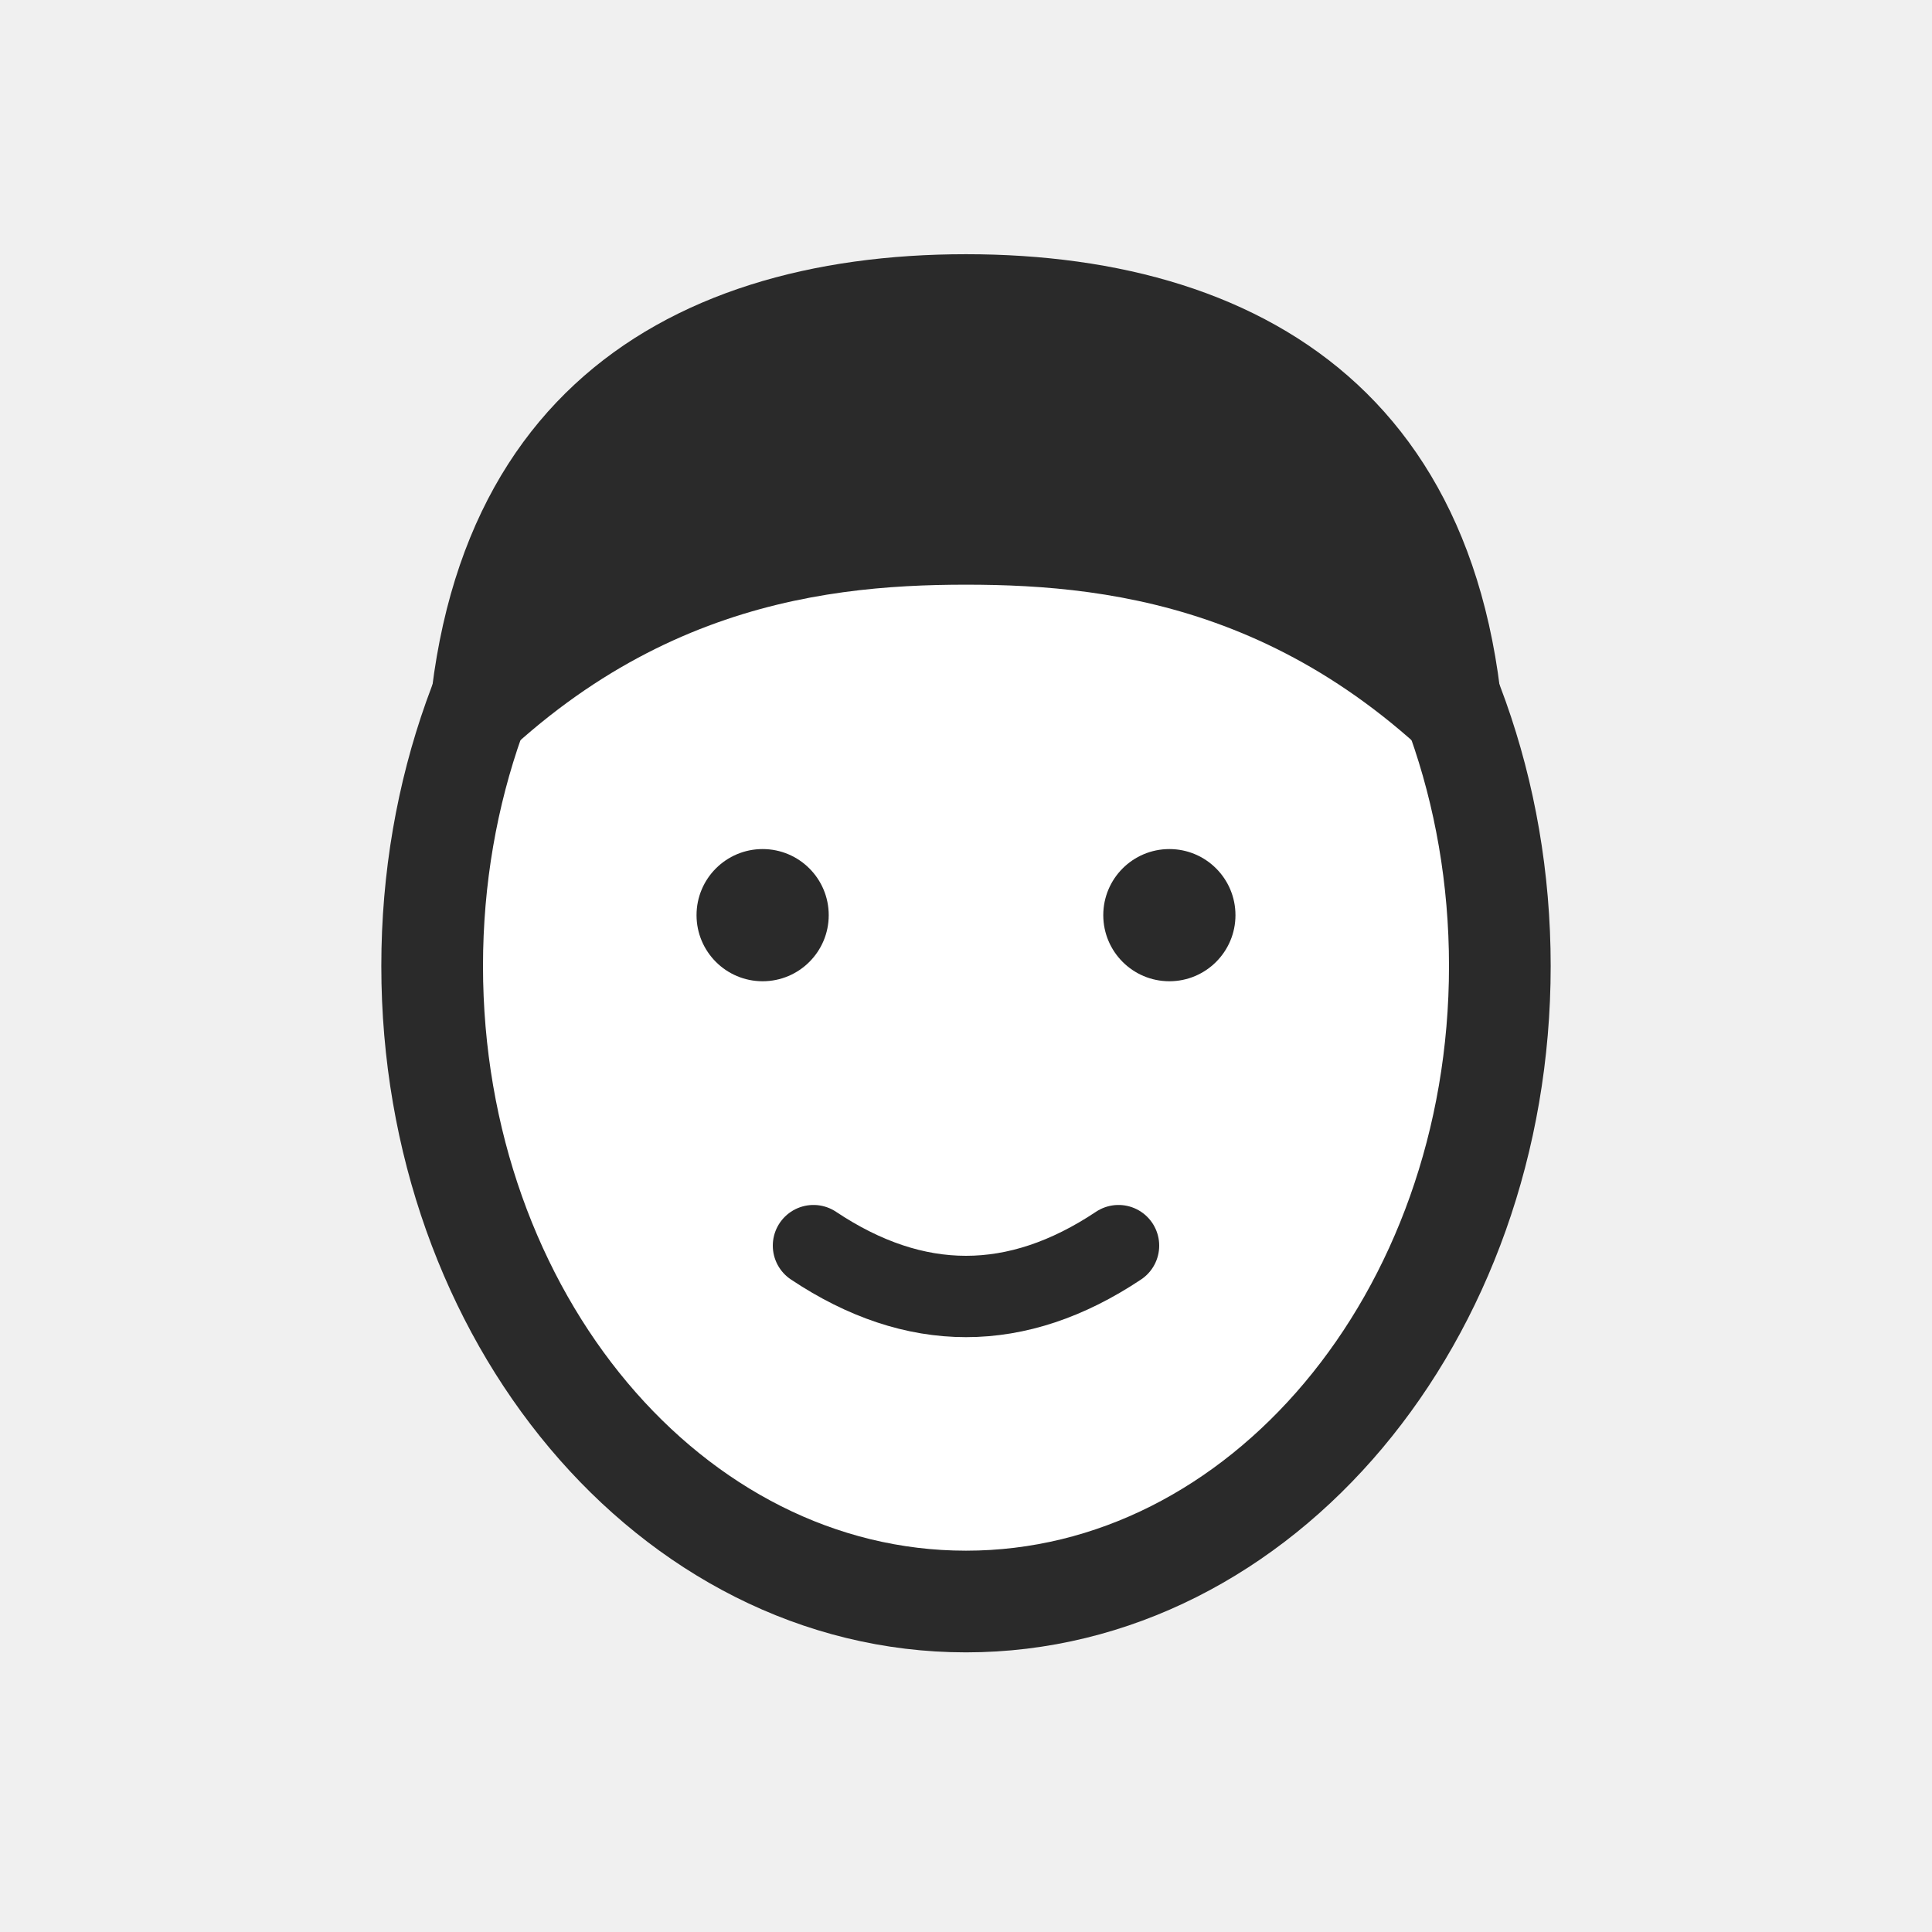
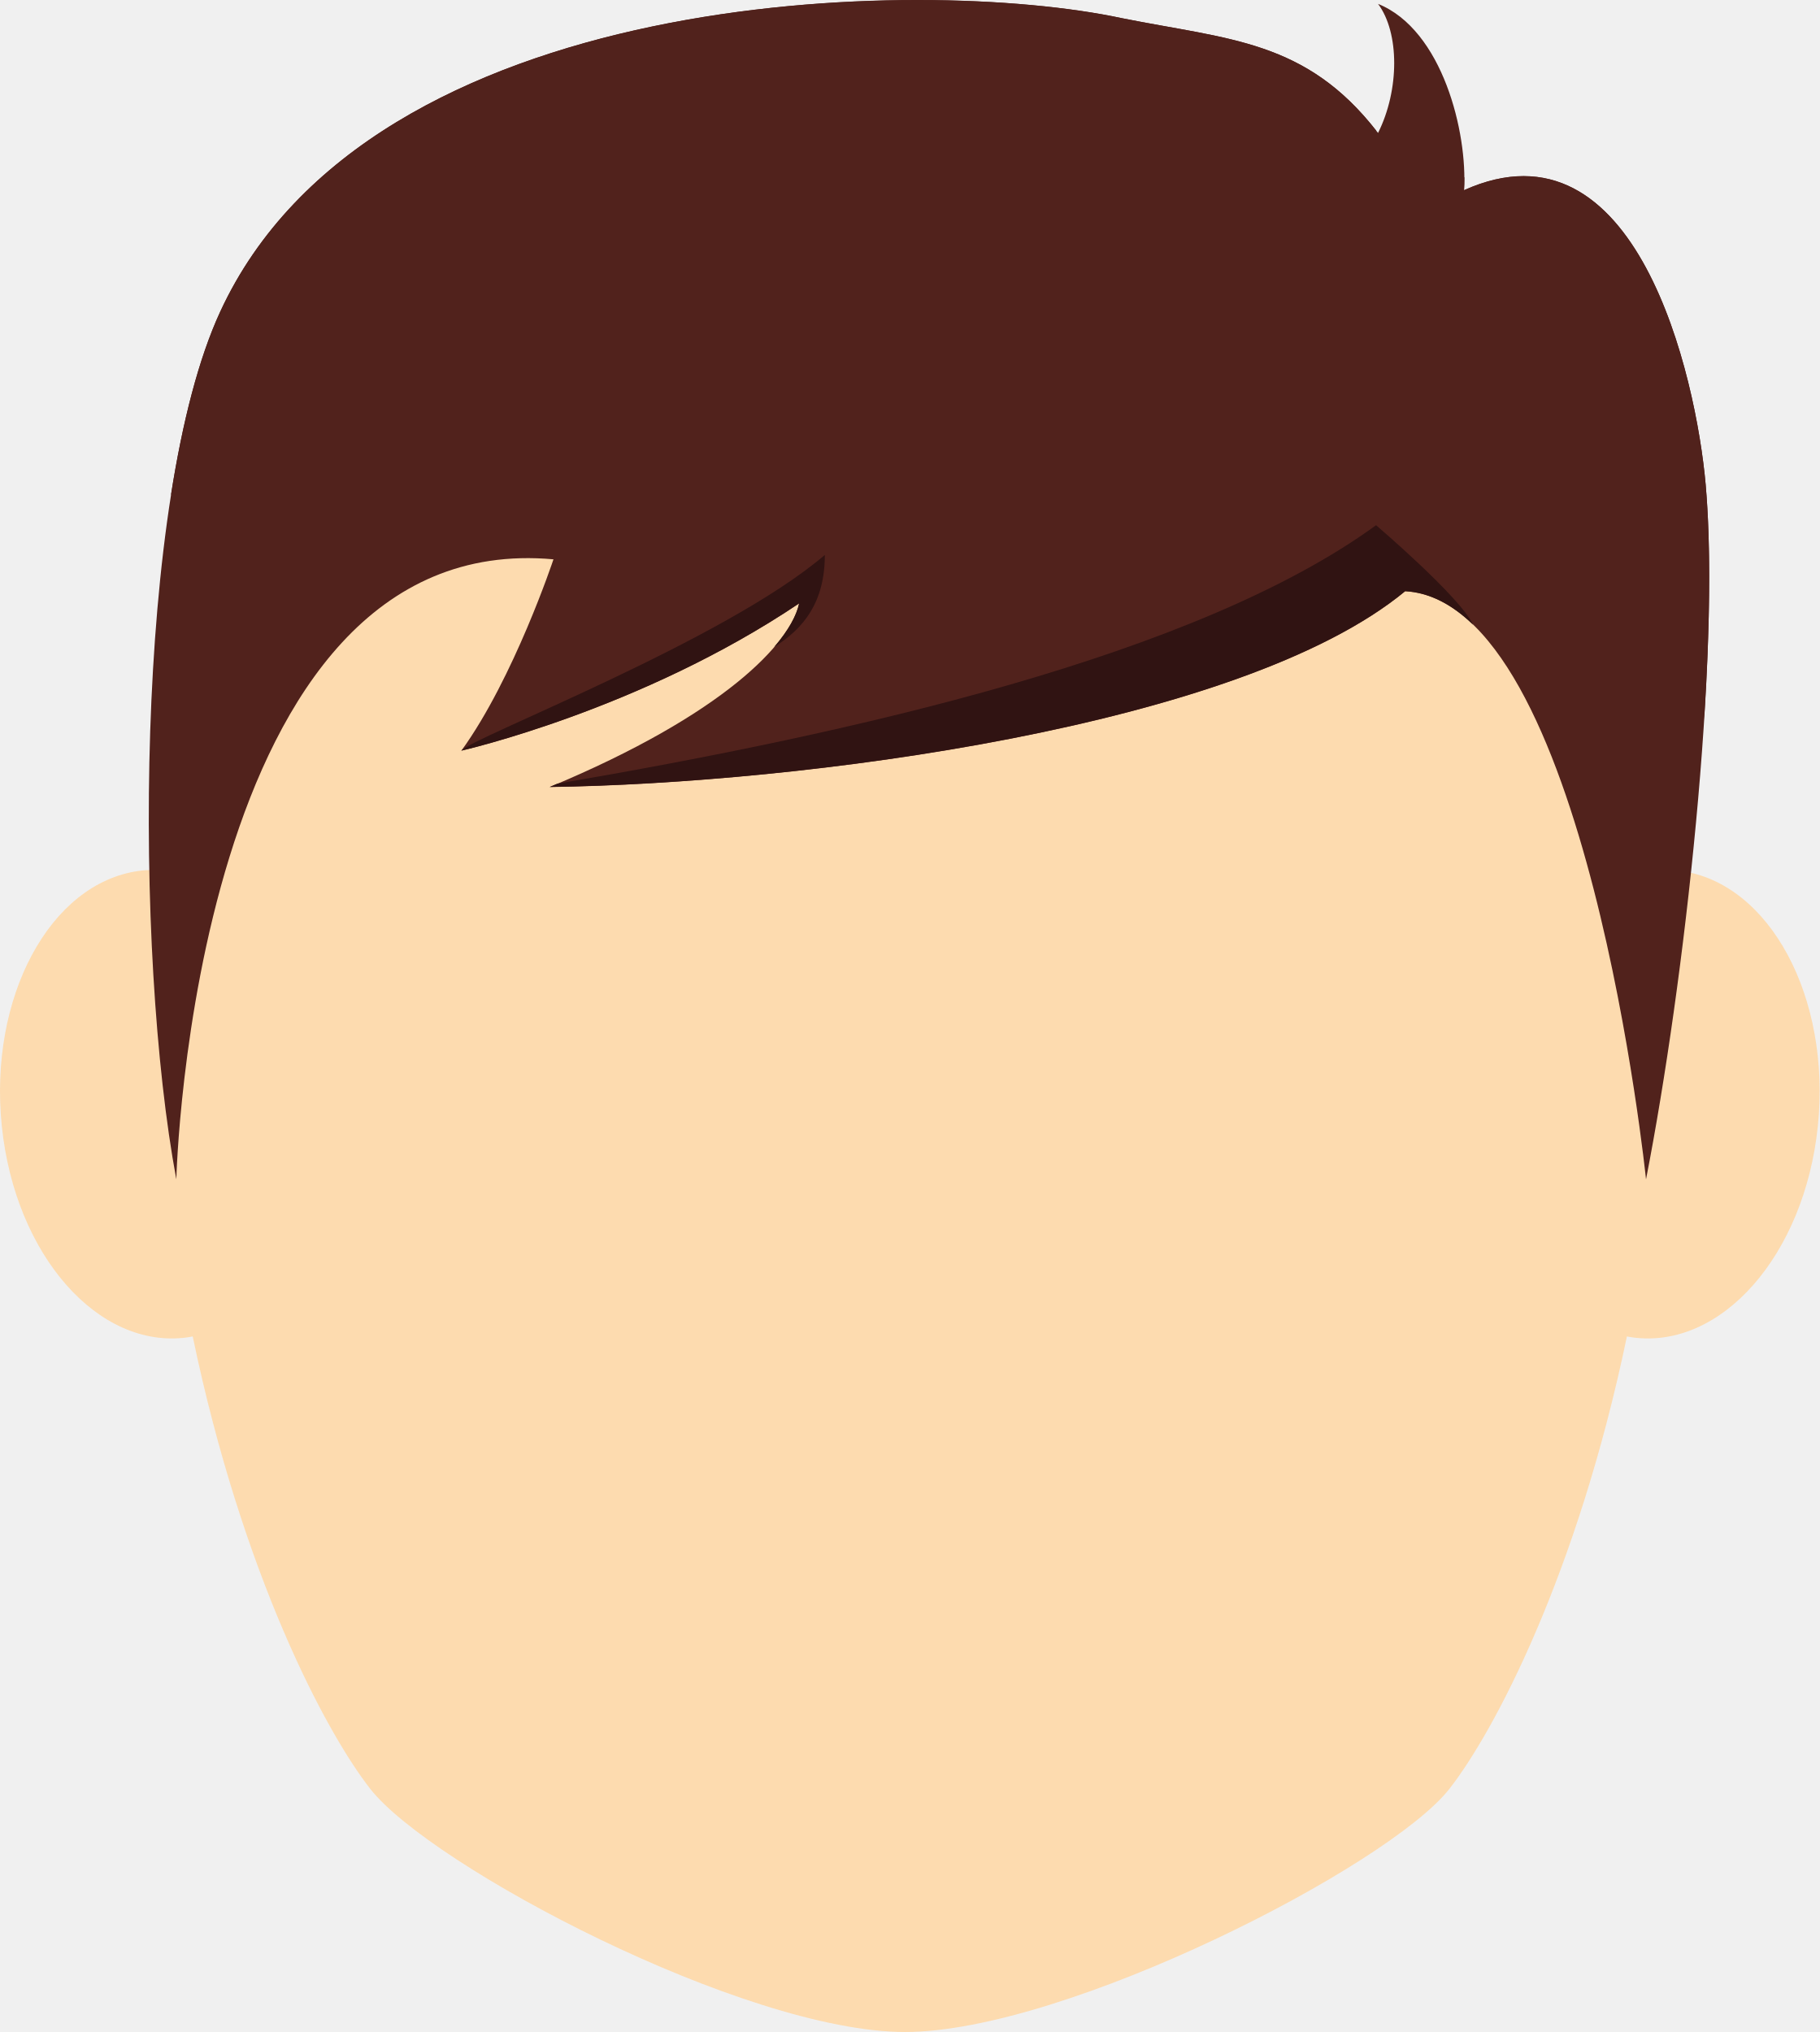
- <svg xmlns="http://www.w3.org/2000/svg" viewBox="6 7 36 38" width="48" height="48">
-   <ellipse cx="24" cy="26" rx="10.5" ry="12.5" fill="#FFFFFF" stroke="#2A2A2A" stroke-width="2" />
-   <circle cx="20" cy="25" r="1.3" fill="#2A2A2A" />
-   <circle cx="28" cy="25" r="1.3" fill="#2A2A2A" />
-   <path d="M21 31.5q3 2 6 0" fill="none" stroke="#2A2A2A" stroke-width="1.6" stroke-linecap="round" />
-   <path d="M13.4 23.5C13 15 18 12 24 12s11 3 10.6 11.5C31 19 27 18.5 24 18.5s-7 .5-10.6 5z" fill="#2A2A2A" />
+ <svg xmlns="http://www.w3.org/2000/svg" width="24.963mm" height="27.878mm" viewBox="0 0 24.963 27.878" version="1.1" id="svg1">
+   <defs id="defs1" />
+   <g id="layer1" transform="translate(-110.3312,-30.69167)">
+     <g id="g70" transform="matrix(0.2645833,0,0,0.2645833,95.06717,19.2827)">
+       <g id="g129" transform="translate(-200.2362,-394.8201)">
+         <g id="g122">
+           <path style="fill:#fddbaf" d="m 345.072,483.1 c -0.254,-0.034 -0.507,-0.05 -0.757,-0.052 -1.285,-38.959 -24.194,-44.298 -39.463,-44.298 -15.27,0 -37.681,5.339 -38.967,44.298 -0.25,0.002 -0.504,0.017 -0.757,0.052 -4.616,0.634 -7.799,6.561 -7.106,13.244 0.69,6.676 4.996,11.576 9.613,10.945 0.096,-0.012 0.191,-0.032 0.284,-0.05 2.578,12.374 6.899,20.517 9.208,23.463 3.156,4.025 19.4,12.604 27.725,12.604 8.323,0 25.066,-8.579 28.222,-12.604 2.309,-2.946 6.629,-11.089 9.207,-23.463 0.096,0.017 0.188,0.038 0.285,0.05 4.616,0.631 8.921,-4.27 9.614,-10.945 0.692,-6.683 -2.49,-12.611 -7.108,-13.244 z" id="path122" />
+         </g>
+         <g id="g128">
+           <g id="g123">
+             <path style="fill:#51221c;fill-opacity:1" d="m 343.272,499.094 c 1.999,-10.219 3.881,-27.108 3.091,-36.042 -0.492,-5.554 -3.564,-19.278 -12.527,-15.246 0.191,-2.972 -1.11,-8.316 -4.458,-9.664 1.115,1.494 1.117,4.46 0,6.692 -3.718,-4.833 -7.709,-4.833 -13.283,-5.949 -10.405,-2.226 -38.938,-1.698 -46.747,15.219 -4.473,9.68 -4.455,33.308 -2.279,44.987 0,0 0.828,-33.843 19.555,-32.148 0,0 -2.047,6.157 -4.774,9.923 0,0 9.282,-2.1 17.514,-7.637 -0.436,2.052 -3.898,5.755 -12.933,9.522 12.995,-0.179 35.808,-3.09 44.354,-10.152 9.409,0.537 12.487,30.495 12.487,30.495 z" id="path123" />
+           </g>
+           <g id="g124">
+             <path style="fill:#301312;fill-opacity:1" d="m 286.813,478.58 c -0.132,0.054 -0.25,0.11 -0.384,0.166 12.996,-0.18 35.807,-3.092 44.354,-10.154 1.293,0.073 2.46,0.717 3.52,1.743 -0.643,-1.419 -5.028,-5.161 -5.028,-5.161 -9.323,6.787 -27.107,10.782 -42.462,13.406 z" id="path124" />
+           </g>
+           <g id="g125">
+             <path style="fill:#301312;fill-opacity:1" d="m 281.848,476.862 c 0,0 9.283,-2.102 17.513,-7.637 -0.13,0.617 -0.541,1.386 -1.293,2.261 1.518,-0.948 2.626,-2.307 2.626,-4.771 -5.177,4.439 -18.379,9.501 -18.846,10.147 z" id="path125" />
+           </g>
+           <g id="g126">
+             <path style="fill:#51221c;fill-opacity:1" d="m 346.363,463.045 c -0.494,-5.552 -3.564,-19.274 -12.528,-15.245 0.015,-0.214 0.017,-0.44 0.017,-0.675 -0.376,0.224 -0.601,0.482 -0.181,0.904 9.412,4.116 12.21,15.158 12.613,27.231 0.297,-4.652 0.366,-8.962 0.079,-12.215 z" id="path126" />
+           </g>
+           <g id="g127">
+             <path style="fill:#51221c;fill-opacity:1" d="m 329.273,444.731 c 0,-0.009 0,-0.019 0,-0.027 -3.688,-4.699 -7.657,-4.717 -13.179,-5.822 -10.406,-2.229 -38.939,-1.698 -46.749,15.215 -1.125,2.435 -1.964,5.75 -2.558,9.534 9.351,-21.902 36.77,-26.969 62.486,-18.9 z" id="path127" />
+           </g>
+         </g>
+       </g>
+     </g>
+   </g>
</svg>
